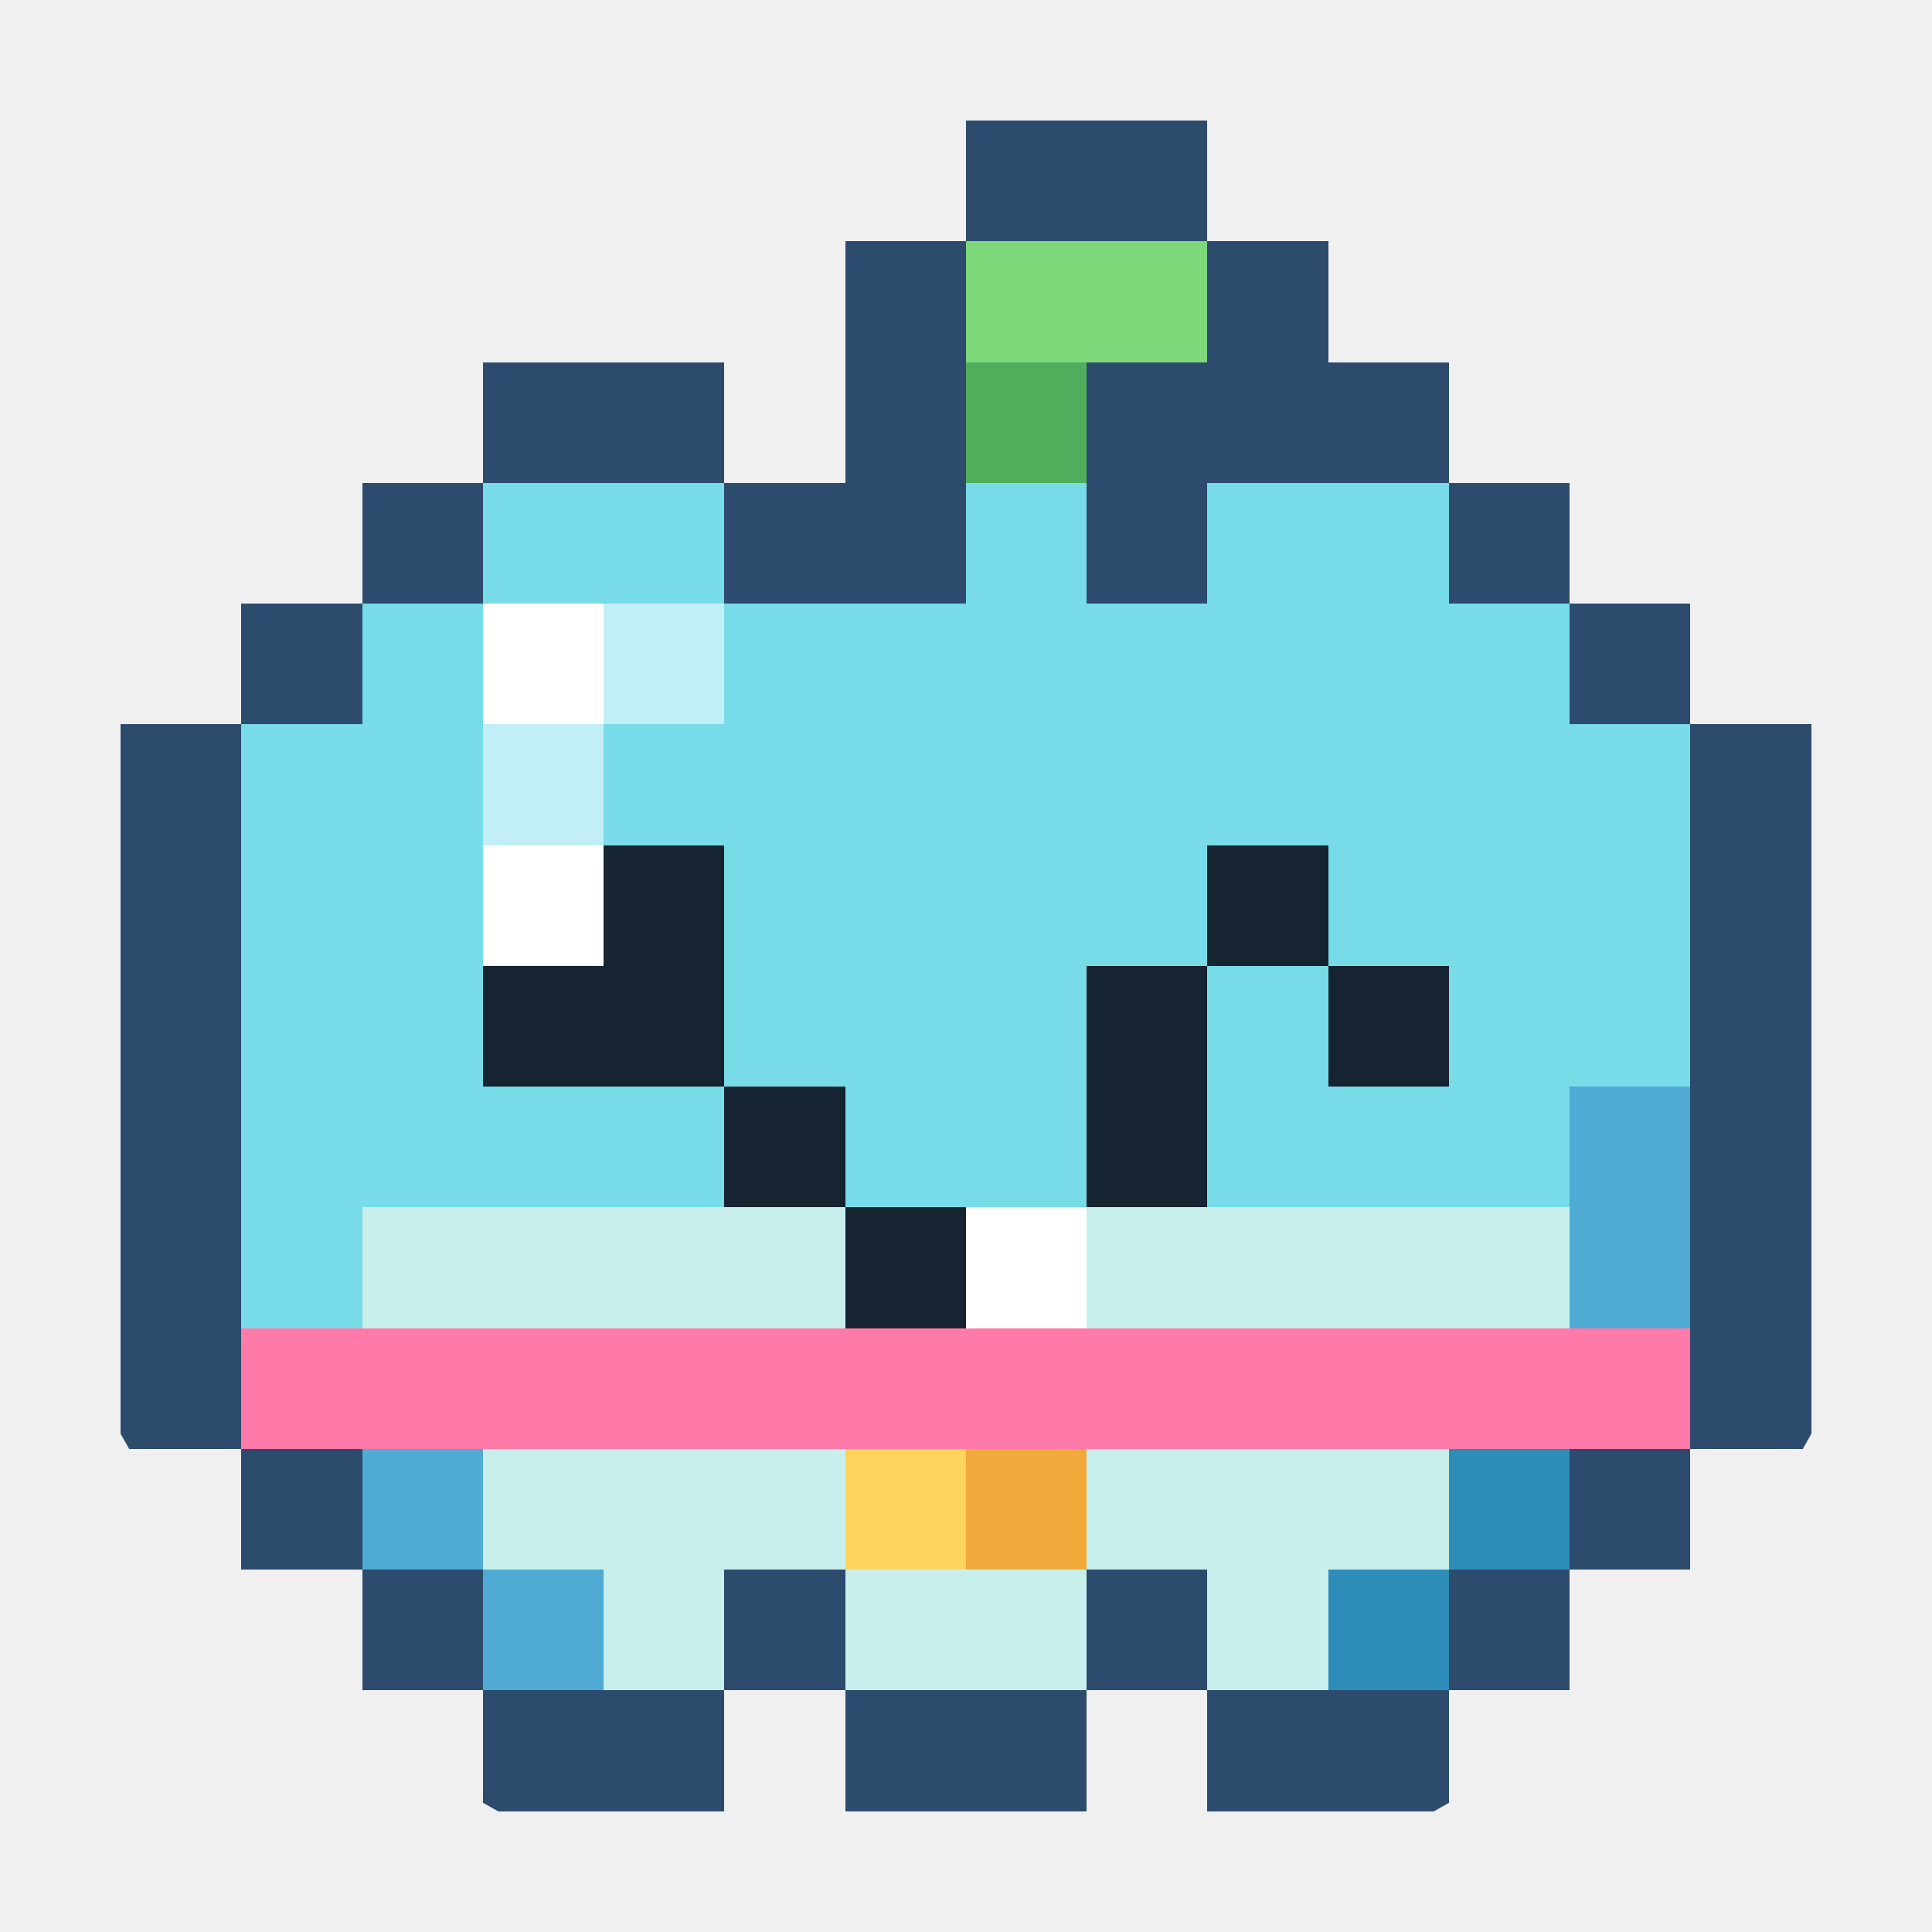
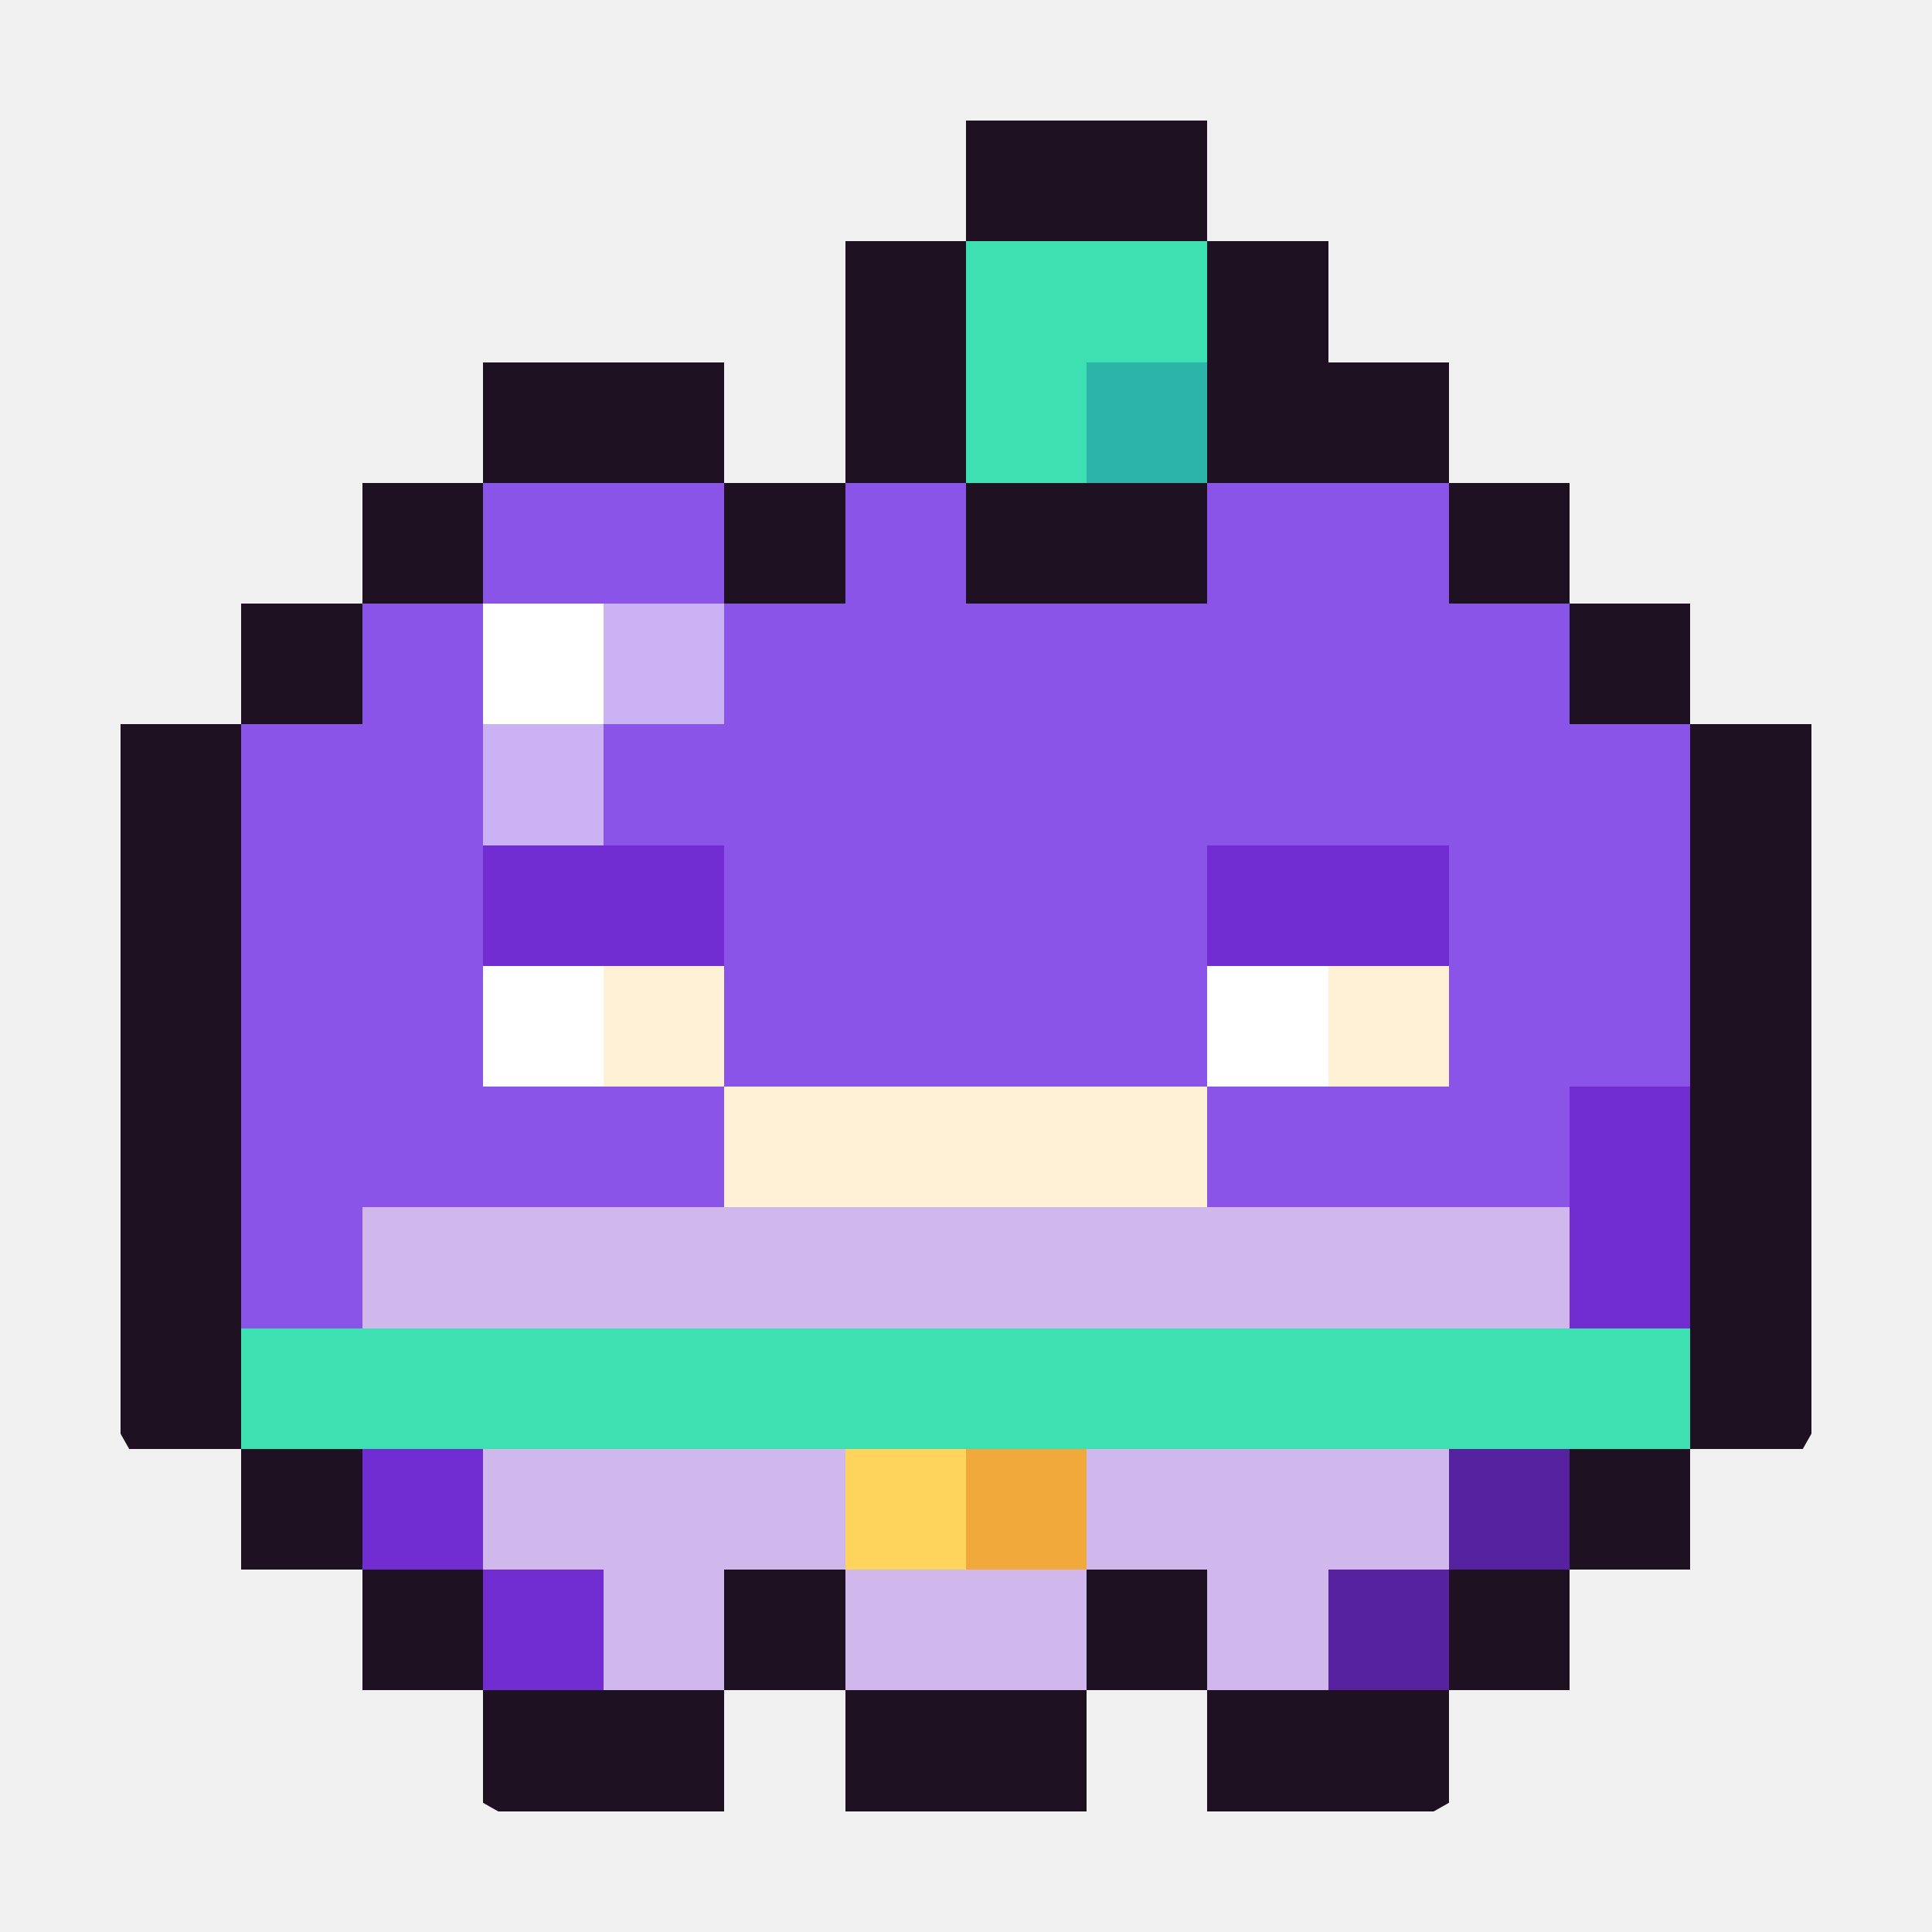
<svg xmlns="http://www.w3.org/2000/svg" width="128" height="128" viewBox="0 0 128 128" shape-rendering="crispEdges" role="presentation" aria-hidden="true">
  <defs>
    <clipPath id="clip">
      <circle cx="64" cy="64" r="64" />
    </clipPath>
  </defs>
  <g clip-path="url(#clip)">
-     <rect x="64" y="8" width="16" height="8" fill="#2C4B6D" />
-     <rect x="56" y="16" width="8" height="8" fill="#2C4B6D" />
-     <rect x="64" y="16" width="16" height="8" fill="#7DD87A" />
-     <rect x="80" y="16" width="8" height="8" fill="#2C4B6D" />
-     <rect x="32" y="24" width="16" height="8" fill="#2C4B6D" />
-     <rect x="56" y="24" width="8" height="8" fill="#2C4B6D" />
-     <rect x="64" y="24" width="8" height="8" fill="#4FAE5C" />
-     <rect x="72" y="24" width="24" height="8" fill="#2C4B6D" />
-     <rect x="24" y="32" width="8" height="8" fill="#2C4B6D" />
-     <rect x="32" y="32" width="16" height="8" fill="#78DCE8" />
-     <rect x="48" y="32" width="16" height="8" fill="#2C4B6D" />
-     <rect x="64" y="32" width="8" height="8" fill="#78DCE8" />
-     <rect x="72" y="32" width="8" height="8" fill="#2C4B6D" />
-     <rect x="80" y="32" width="16" height="8" fill="#78DCE8" />
-     <rect x="96" y="32" width="8" height="8" fill="#2C4B6D" />
-     <rect x="16" y="40" width="8" height="8" fill="#2C4B6D" />
-     <rect x="24" y="40" width="8" height="8" fill="#78DCE8" />
+     <rect x="64" y="8" width="16" height="8" fill="#1E1122" />
+     <rect x="56" y="16" width="8" height="8" fill="#1E1122" />
+     <rect x="64" y="16" width="16" height="8" fill="#3DE0B0" />
+     <rect x="80" y="16" width="8" height="8" fill="#1E1122" />
+     <rect x="32" y="24" width="16" height="8" fill="#1E1122" />
+     <rect x="56" y="24" width="8" height="8" fill="#1E1122" />
+     <rect x="64" y="24" width="8" height="8" fill="#3DE0B0" />
+     <rect x="72" y="24" width="8" height="8" fill="#2BB5A8" />
+     <rect x="80" y="24" width="16" height="8" fill="#1E1122" />
+     <rect x="24" y="32" width="8" height="8" fill="#1E1122" />
+     <rect x="32" y="32" width="16" height="8" fill="#8A54E8" />
+     <rect x="48" y="32" width="8" height="8" fill="#1E1122" />
+     <rect x="56" y="32" width="8" height="8" fill="#8A54E8" />
+     <rect x="64" y="32" width="16" height="8" fill="#1E1122" />
+     <rect x="80" y="32" width="16" height="8" fill="#8A54E8" />
+     <rect x="96" y="32" width="8" height="8" fill="#1E1122" />
+     <rect x="16" y="40" width="8" height="8" fill="#1E1122" />
+     <rect x="24" y="40" width="8" height="8" fill="#8A54E8" />
    <rect x="32" y="40" width="8" height="8" fill="#FFFFFF" />
-     <rect x="40" y="40" width="8" height="8" fill="#C2EFF5" />
-     <rect x="48" y="40" width="56" height="8" fill="#78DCE8" />
-     <rect x="104" y="40" width="8" height="8" fill="#2C4B6D" />
-     <rect x="8" y="48" width="8" height="8" fill="#2C4B6D" />
-     <rect x="16" y="48" width="16" height="8" fill="#78DCE8" />
-     <rect x="32" y="48" width="8" height="8" fill="#C2EFF5" />
-     <rect x="40" y="48" width="72" height="8" fill="#78DCE8" />
-     <rect x="112" y="48" width="8" height="8" fill="#2C4B6D" />
-     <rect x="8" y="56" width="8" height="8" fill="#2C4B6D" />
-     <rect x="16" y="56" width="16" height="8" fill="#78DCE8" />
-     <rect x="32" y="56" width="8" height="8" fill="#FFFFFF" />
-     <rect x="40" y="56" width="8" height="8" fill="#162331" />
-     <rect x="48" y="56" width="32" height="8" fill="#78DCE8" />
-     <rect x="80" y="56" width="8" height="8" fill="#162331" />
-     <rect x="88" y="56" width="24" height="8" fill="#78DCE8" />
-     <rect x="112" y="56" width="8" height="8" fill="#2C4B6D" />
-     <rect x="8" y="64" width="8" height="8" fill="#2C4B6D" />
-     <rect x="16" y="64" width="16" height="8" fill="#78DCE8" />
-     <rect x="32" y="64" width="16" height="8" fill="#162331" />
-     <rect x="48" y="64" width="24" height="8" fill="#78DCE8" />
-     <rect x="72" y="64" width="8" height="8" fill="#162331" />
-     <rect x="80" y="64" width="8" height="8" fill="#78DCE8" />
-     <rect x="88" y="64" width="8" height="8" fill="#162331" />
-     <rect x="96" y="64" width="16" height="8" fill="#78DCE8" />
-     <rect x="112" y="64" width="8" height="8" fill="#2C4B6D" />
-     <rect x="8" y="72" width="8" height="8" fill="#2C4B6D" />
-     <rect x="16" y="72" width="32" height="8" fill="#78DCE8" />
-     <rect x="48" y="72" width="8" height="8" fill="#162331" />
-     <rect x="56" y="72" width="16" height="8" fill="#78DCE8" />
-     <rect x="72" y="72" width="8" height="8" fill="#162331" />
-     <rect x="80" y="72" width="24" height="8" fill="#78DCE8" />
-     <rect x="104" y="72" width="8" height="8" fill="#4FABD3" />
-     <rect x="112" y="72" width="8" height="8" fill="#2C4B6D" />
-     <rect x="8" y="80" width="8" height="8" fill="#2C4B6D" />
-     <rect x="16" y="80" width="8" height="8" fill="#78DCE8" />
-     <rect x="24" y="80" width="32" height="8" fill="#C9EFED" />
-     <rect x="56" y="80" width="8" height="8" fill="#162331" />
-     <rect x="64" y="80" width="8" height="8" fill="#FFFFFF" />
-     <rect x="72" y="80" width="32" height="8" fill="#C9EFED" />
-     <rect x="104" y="80" width="8" height="8" fill="#4FABD3" />
-     <rect x="112" y="80" width="8" height="8" fill="#2C4B6D" />
-     <rect x="8" y="88" width="8" height="8" fill="#2C4B6D" />
-     <rect x="16" y="88" width="96" height="8" fill="#FF7AA8" />
-     <rect x="112" y="88" width="8" height="8" fill="#2C4B6D" />
-     <rect x="16" y="96" width="8" height="8" fill="#2C4B6D" />
-     <rect x="24" y="96" width="8" height="8" fill="#4FABD3" />
-     <rect x="32" y="96" width="24" height="8" fill="#C9EFED" />
+     <rect x="40" y="40" width="8" height="8" fill="#CAB2F5" />
+     <rect x="48" y="40" width="56" height="8" fill="#8A54E8" />
+     <rect x="104" y="40" width="8" height="8" fill="#1E1122" />
+     <rect x="8" y="48" width="8" height="8" fill="#1E1122" />
+     <rect x="16" y="48" width="16" height="8" fill="#8A54E8" />
+     <rect x="32" y="48" width="8" height="8" fill="#CAB2F5" />
+     <rect x="40" y="48" width="72" height="8" fill="#8A54E8" />
+     <rect x="112" y="48" width="8" height="8" fill="#1E1122" />
+     <rect x="8" y="56" width="8" height="8" fill="#1E1122" />
+     <rect x="16" y="56" width="16" height="8" fill="#8A54E8" />
+     <rect x="32" y="56" width="16" height="8" fill="#722DD2" />
+     <rect x="48" y="56" width="32" height="8" fill="#8A54E8" />
+     <rect x="80" y="56" width="16" height="8" fill="#722DD2" />
+     <rect x="96" y="56" width="16" height="8" fill="#8A54E8" />
+     <rect x="112" y="56" width="8" height="8" fill="#1E1122" />
+     <rect x="8" y="64" width="8" height="8" fill="#1E1122" />
+     <rect x="16" y="64" width="16" height="8" fill="#8A54E8" />
+     <rect x="32" y="64" width="8" height="8" fill="#FFFFFF" />
+     <rect x="40" y="64" width="8" height="8" fill="#FFF1D6" />
+     <rect x="48" y="64" width="32" height="8" fill="#8A54E8" />
+     <rect x="80" y="64" width="8" height="8" fill="#FFFFFF" />
+     <rect x="88" y="64" width="8" height="8" fill="#FFF1D6" />
+     <rect x="96" y="64" width="16" height="8" fill="#8A54E8" />
+     <rect x="112" y="64" width="8" height="8" fill="#1E1122" />
+     <rect x="8" y="72" width="8" height="8" fill="#1E1122" />
+     <rect x="16" y="72" width="32" height="8" fill="#8A54E8" />
+     <rect x="48" y="72" width="32" height="8" fill="#FFF1D6" />
+     <rect x="80" y="72" width="24" height="8" fill="#8A54E8" />
+     <rect x="104" y="72" width="8" height="8" fill="#722DD2" />
+     <rect x="112" y="72" width="8" height="8" fill="#1E1122" />
+     <rect x="8" y="80" width="8" height="8" fill="#1E1122" />
+     <rect x="16" y="80" width="8" height="8" fill="#8A54E8" />
+     <rect x="24" y="80" width="80" height="8" fill="#D0B8ED" />
+     <rect x="104" y="80" width="8" height="8" fill="#722DD2" />
+     <rect x="112" y="80" width="8" height="8" fill="#1E1122" />
+     <rect x="8" y="88" width="8" height="8" fill="#1E1122" />
+     <rect x="16" y="88" width="96" height="8" fill="#3DE0B0" />
+     <rect x="112" y="88" width="8" height="8" fill="#1E1122" />
+     <rect x="16" y="96" width="8" height="8" fill="#1E1122" />
+     <rect x="24" y="96" width="8" height="8" fill="#722DD2" />
+     <rect x="32" y="96" width="24" height="8" fill="#D0B8ED" />
    <rect x="56" y="96" width="8" height="8" fill="#FFD45C" />
    <rect x="64" y="96" width="8" height="8" fill="#F0A93A" />
-     <rect x="72" y="96" width="24" height="8" fill="#C9EFED" />
-     <rect x="96" y="96" width="8" height="8" fill="#2E8DB8" />
-     <rect x="104" y="96" width="8" height="8" fill="#2C4B6D" />
-     <rect x="24" y="104" width="8" height="8" fill="#2C4B6D" />
-     <rect x="32" y="104" width="8" height="8" fill="#4FABD3" />
-     <rect x="40" y="104" width="8" height="8" fill="#C9EFED" />
-     <rect x="48" y="104" width="8" height="8" fill="#2C4B6D" />
-     <rect x="56" y="104" width="16" height="8" fill="#C9EFED" />
-     <rect x="72" y="104" width="8" height="8" fill="#2C4B6D" />
-     <rect x="80" y="104" width="8" height="8" fill="#C9EFED" />
-     <rect x="88" y="104" width="8" height="8" fill="#2E8DB8" />
-     <rect x="96" y="104" width="8" height="8" fill="#2C4B6D" />
-     <rect x="32" y="112" width="16" height="8" fill="#2C4B6D" />
-     <rect x="56" y="112" width="16" height="8" fill="#2C4B6D" />
-     <rect x="80" y="112" width="16" height="8" fill="#2C4B6D" />
+     <rect x="72" y="96" width="24" height="8" fill="#D0B8ED" />
+     <rect x="96" y="96" width="8" height="8" fill="#5622A0" />
+     <rect x="104" y="96" width="8" height="8" fill="#1E1122" />
+     <rect x="24" y="104" width="8" height="8" fill="#1E1122" />
+     <rect x="32" y="104" width="8" height="8" fill="#722DD2" />
+     <rect x="40" y="104" width="8" height="8" fill="#D0B8ED" />
+     <rect x="48" y="104" width="8" height="8" fill="#1E1122" />
+     <rect x="56" y="104" width="16" height="8" fill="#D0B8ED" />
+     <rect x="72" y="104" width="8" height="8" fill="#1E1122" />
+     <rect x="80" y="104" width="8" height="8" fill="#D0B8ED" />
+     <rect x="88" y="104" width="8" height="8" fill="#5622A0" />
+     <rect x="96" y="104" width="8" height="8" fill="#1E1122" />
+     <rect x="32" y="112" width="16" height="8" fill="#1E1122" />
+     <rect x="56" y="112" width="16" height="8" fill="#1E1122" />
+     <rect x="80" y="112" width="16" height="8" fill="#1E1122" />
  </g>
</svg>
